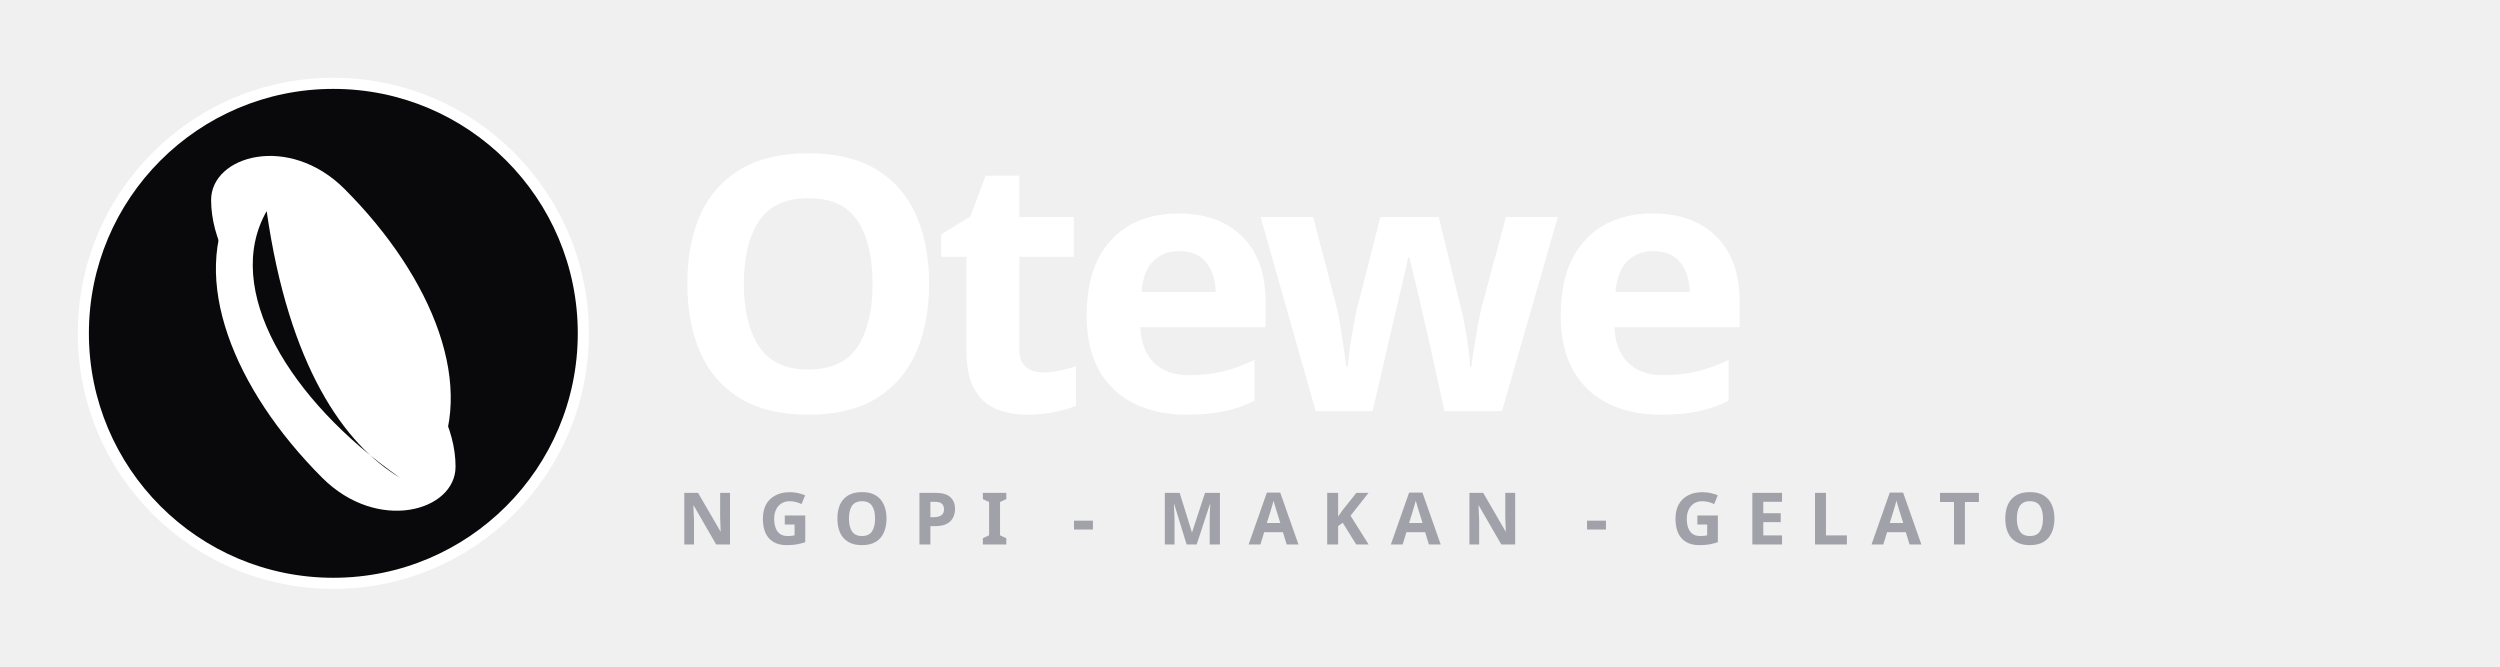
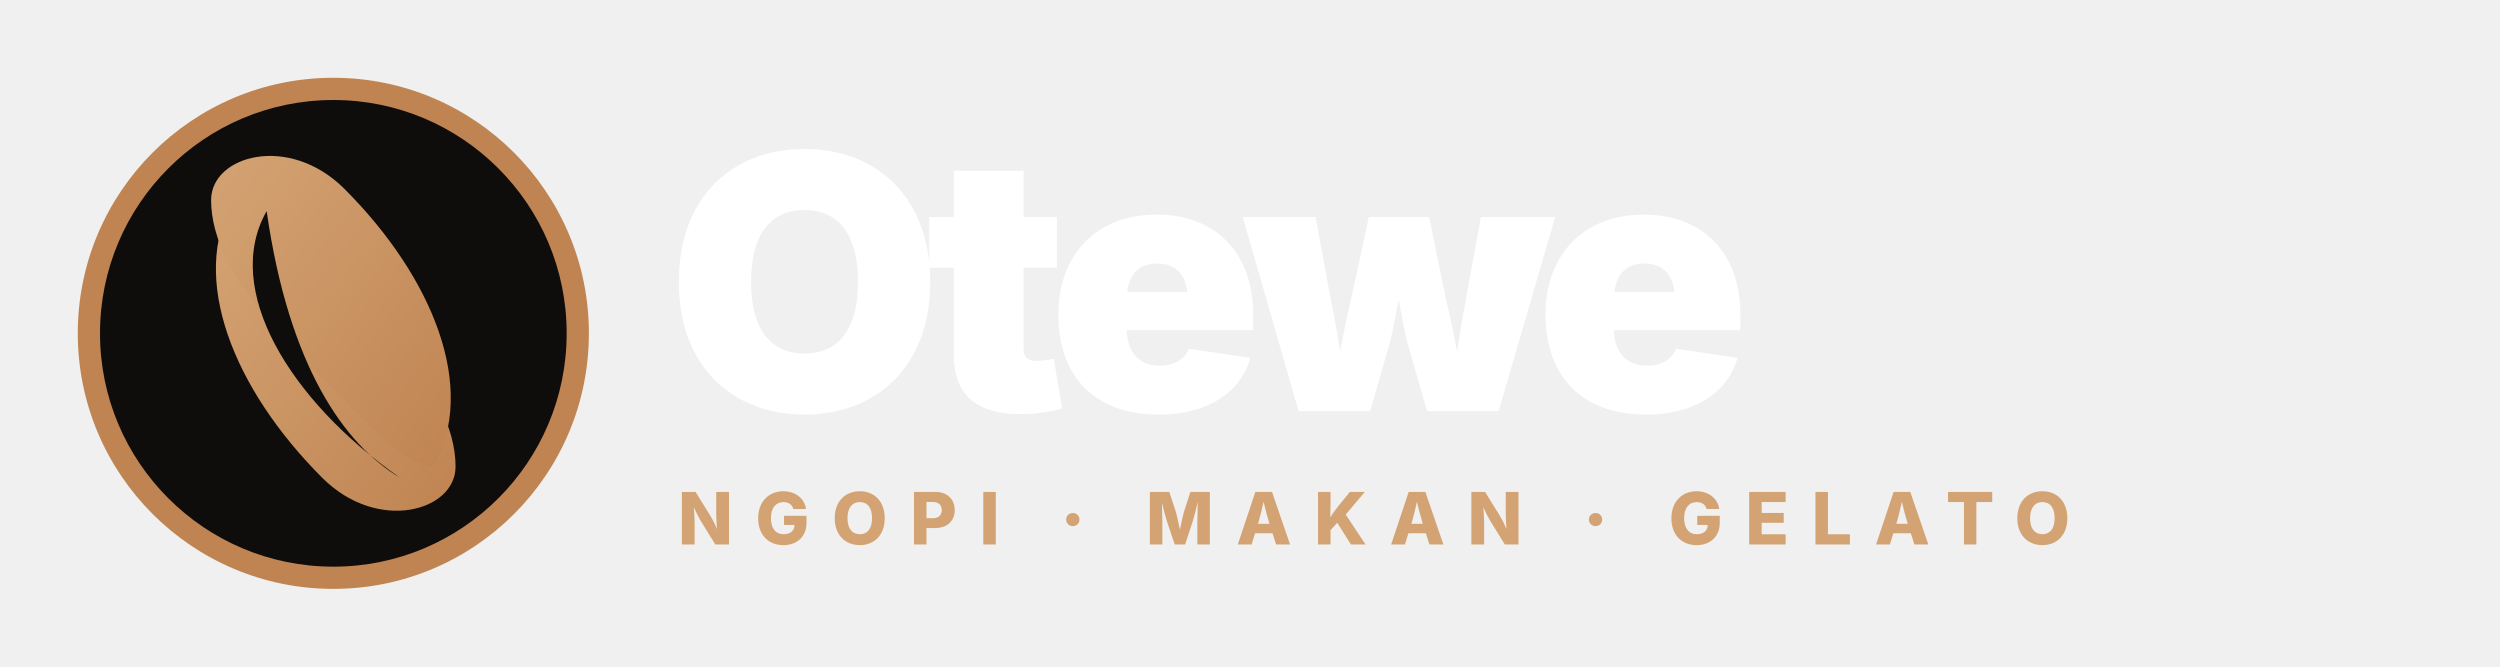
<svg xmlns="http://www.w3.org/2000/svg" viewBox="0 0 450 120" width="100%" height="100%">
  <defs>
-     <linearGradient id="logoBg" x1="0%" y1="0%" x2="100%" y2="100%">
-       <stop offset="0%" stop-color="#FFFFFF" />
-       <stop offset="100%" stop-color="#FAFAFA" />
+     <linearGradient id="mochaGradient" x1="0%" y1="0%" x2="100%" y2="100%">
+       <stop offset="0%" stop-color="#D4A373" />
+       <stop offset="100%" stop-color="#C08452" />
    </linearGradient>
  </defs>
  <g transform="translate(10, 10)">
-     <circle cx="50" cy="50" r="46" fill="#FFFFFF" />
-     <circle cx="50" cy="50" r="44" fill="#09090B" />
-     <path d="M 32 26 C 24 40 32 60 48 76 C 58 86 72 82 72 74 C 72 60 56 46 42 32 C 36 26 32 26 32 26 Z" fill="#FFFFFF" />
-     <path d="M 68 74 C 76 60 68 40 52 24 C 42 14 28 18 28 26 C 28 40 44 54 58 68 C 64 74 68 74 68 74 Z" fill="#FFFFFF" />
-     <path d="M 38 28 C 30 42 42 62 62 76 C 52 70 42 56 38 28 Z" fill="#09090B" />
+     <circle cx="50" cy="50" r="46" fill="#C08452" />
+     <circle cx="50" cy="50" r="42" fill="#0F0D0B" />
+     <path d="M 32 26 C 24 40 32 60 48 76 C 58 86 72 82 72 74 C 72 60 56 46 42 32 C 36 26 32 26 32 26 Z" fill="url(#mochaGradient)" />
+     <path d="M 68 74 C 76 60 68 40 52 24 C 42 14 28 18 28 26 C 28 40 44 54 58 68 C 64 74 68 74 68 74 Z" fill="url(#mochaGradient)" />
+     <path d="M 38 28 C 30 42 42 62 62 76 C 52 70 42 56 38 28 Z" fill="#0F0D0B" />
  </g>
-   <text x="120" y="74" font-family="'Plus Jakarta Sans', 'Fredoka', sans-serif" font-size="64" font-weight="900" fill="#FFFFFF" letter-spacing="-3">Otewe</text>
-   <text x="122" y="98" font-family="'Plus Jakarta Sans', sans-serif" font-size="13" font-weight="800" fill="#A1A1AA" letter-spacing="4">NGOPI - MAKAN - GELATO</text>
+   <text x="120" y="74" font-family="'Inter', 'Plus Jakarta Sans', sans-serif" font-size="64" font-weight="900" fill="#FFFFFF" letter-spacing="-3">Otewe</text>
+   <text x="122" y="98" font-family="'Inter', sans-serif" font-size="13" font-weight="800" fill="#D4A373" letter-spacing="4">NGOPI · MAKAN · GELATO</text>
</svg>
